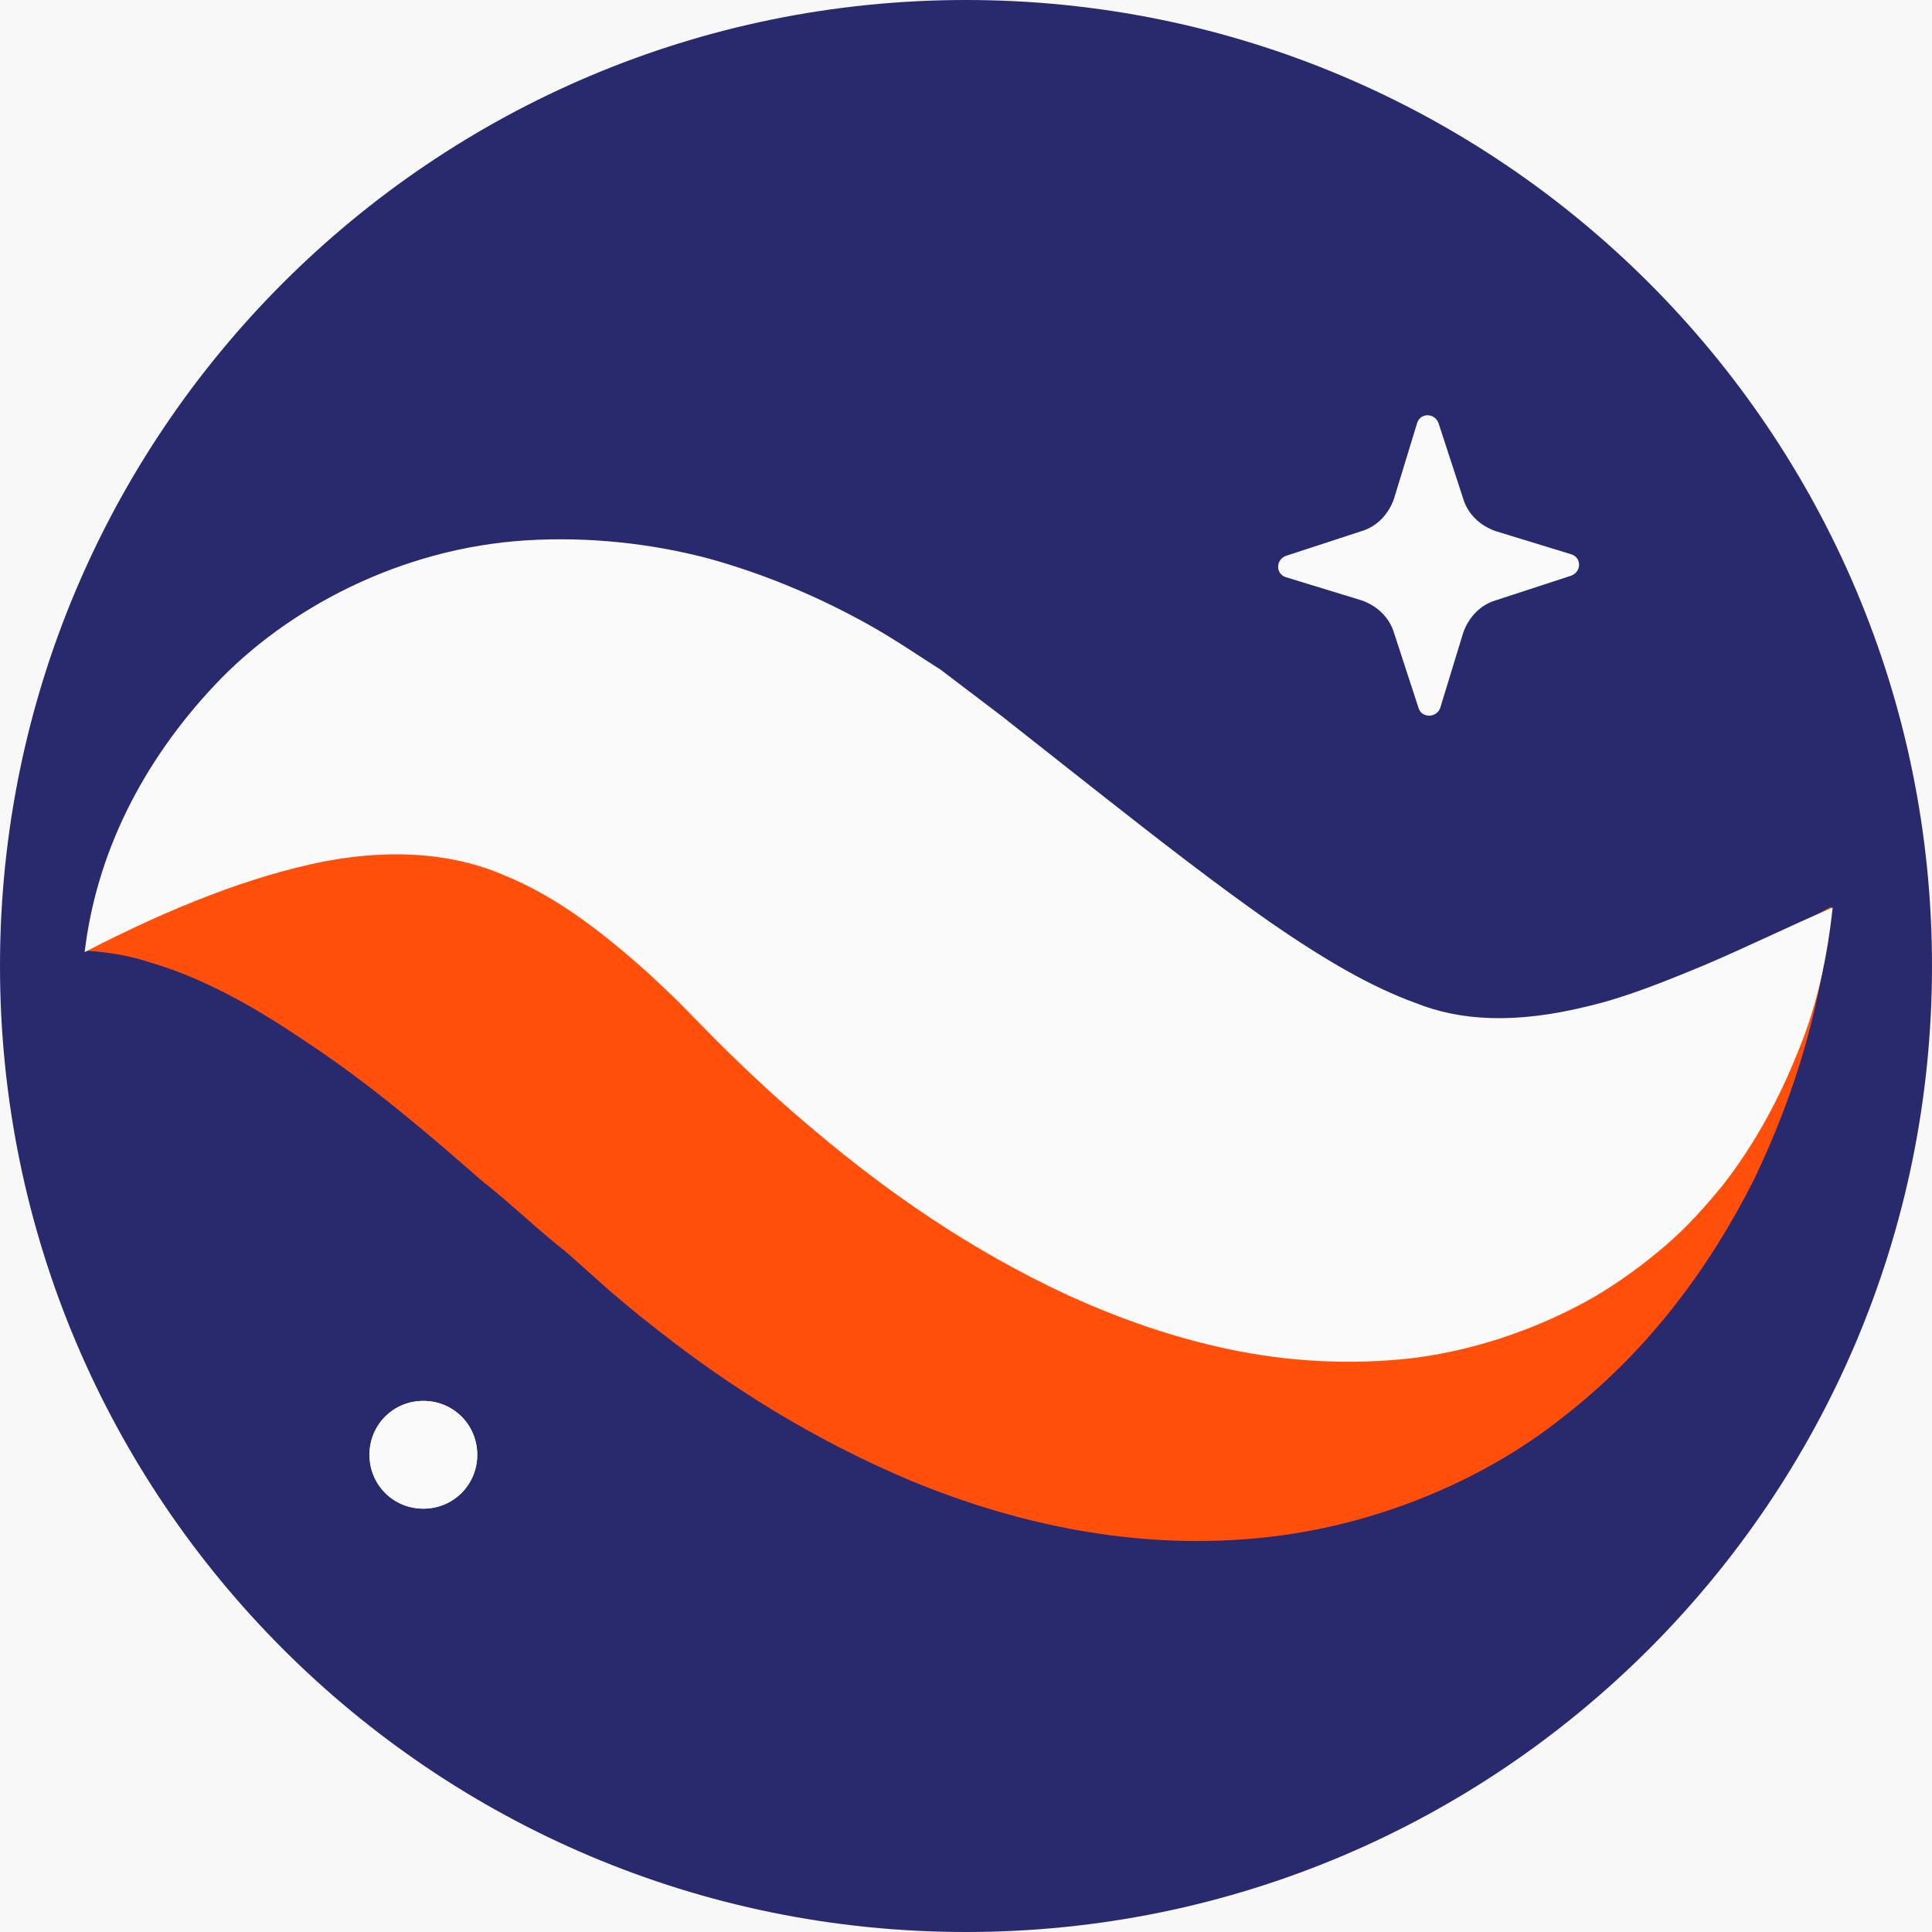
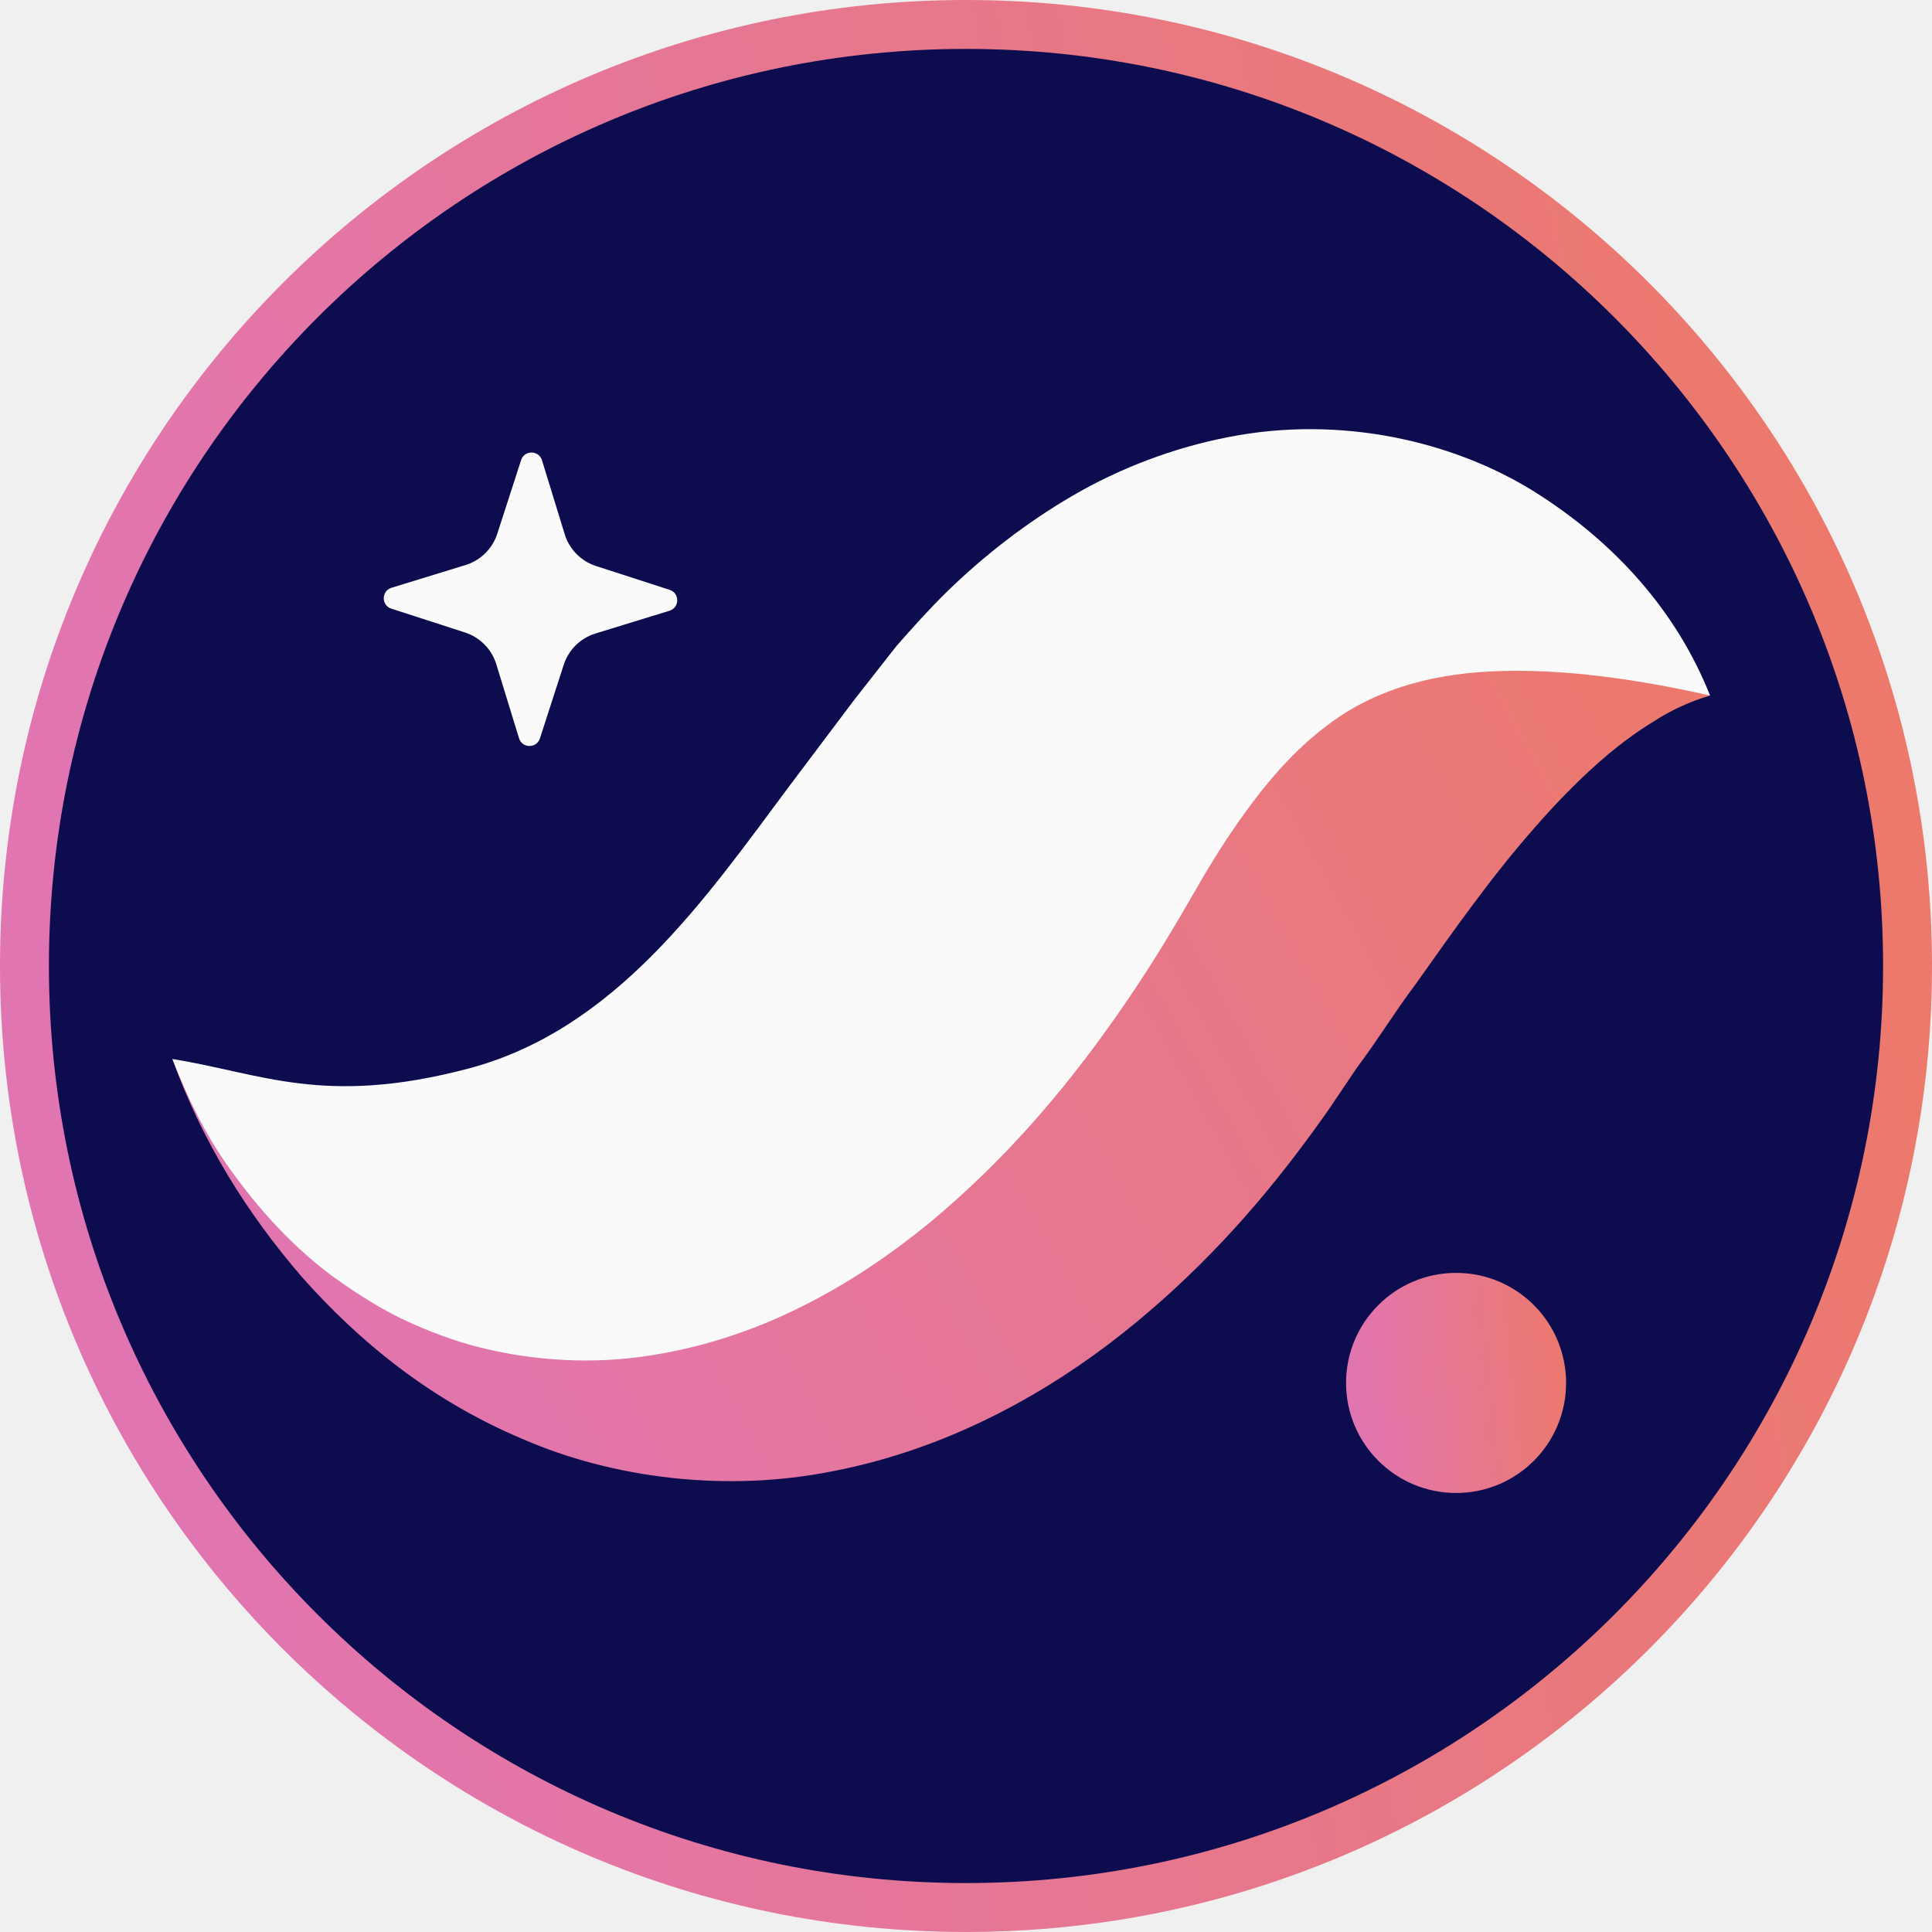
- <svg xmlns="http://www.w3.org/2000/svg" width="50" height="50" viewBox="0 0 50 50" fill="none">
-   <rect width="50" height="50" fill="#F5F5F5" />
-   <rect width="1920" height="880" transform="translate(-970 -181)" fill="#F9F8F9" />
-   <g clip-path="url(#clip0_0_1)">
-     <path fill-rule="evenodd" clip-rule="evenodd" d="M50 25C50 38.805 38.805 50 25 50C11.195 50 0 38.805 0 25C0 11.195 11.195 0 25 0C38.805 0 50 11.195 50 25Z" fill="#29296E" />
-     <path fill-rule="evenodd" clip-rule="evenodd" d="M36.713 18.327L36.076 16.375C35.956 15.976 35.637 15.677 35.239 15.538L33.287 14.94C33.008 14.861 33.008 14.482 33.287 14.383L35.239 13.745C35.637 13.626 35.936 13.307 36.076 12.908L36.673 10.956C36.753 10.677 37.131 10.677 37.231 10.956L37.868 12.908C37.988 13.307 38.307 13.606 38.705 13.745L40.657 14.343C40.936 14.422 40.936 14.801 40.657 14.9L38.705 15.538C38.307 15.657 38.008 15.976 37.868 16.375L37.271 18.327C37.171 18.586 36.793 18.586 36.713 18.327Z" fill="#FAFAFA" />
-     <path fill-rule="evenodd" clip-rule="evenodd" d="M2.191 24.602C2.789 23.426 3.964 22.53 5.199 21.972C6.434 21.414 7.789 21.076 9.123 20.976C11.813 20.737 14.442 21.175 16.833 21.972C18.068 22.351 19.163 22.849 20.299 23.366C20.857 23.625 21.374 23.944 21.912 24.243L23.386 25.1C25.02 26.096 26.594 26.992 28.068 27.689C29.562 28.366 30.896 28.845 32.151 29.084C33.406 29.323 34.701 29.323 36.275 28.964C37.849 28.606 39.602 27.829 41.454 26.853C43.307 25.857 45.219 24.641 47.39 23.466C47.171 25.936 46.474 28.267 45.398 30.518C44.283 32.729 42.729 34.9 40.478 36.653C38.267 38.426 35.219 39.641 32.131 39.841C29.024 40.06 26.096 39.362 23.586 38.327C21.076 37.271 18.884 35.896 16.972 34.383C16.434 33.964 16.155 33.725 15.757 33.386L14.661 32.41C13.924 31.833 13.207 31.136 12.47 30.558C11.016 29.283 9.562 28.048 7.968 26.992C7.171 26.454 6.355 25.936 5.418 25.498C4.96 25.279 4.462 25.08 3.924 24.92C3.386 24.741 2.849 24.641 2.191 24.602Z" fill="#FF4F0A" />
-     <path fill-rule="evenodd" clip-rule="evenodd" d="M2.191 24.641C2.49 22.112 3.665 19.741 5.558 17.729C7.43 15.737 10.378 14.183 13.625 13.984C15.239 13.884 16.872 14.064 18.366 14.462C19.86 14.88 21.255 15.478 22.53 16.195C23.167 16.554 23.745 16.952 24.343 17.331L25.916 18.526L28.366 20.458C29.96 21.713 31.474 22.888 32.868 23.864C34.283 24.841 35.478 25.538 36.633 25.956C37.769 26.414 39.203 26.514 41.115 26.036C42.052 25.817 43.048 25.418 44.103 24.98C45.139 24.542 46.235 24.004 47.43 23.486C47.291 24.761 47.032 26.016 46.534 27.211C46.056 28.406 45.438 29.582 44.582 30.677C44.143 31.215 43.665 31.753 43.108 32.231C42.55 32.709 41.932 33.167 41.255 33.566C39.9 34.343 38.287 34.92 36.633 35.139C34.98 35.339 33.327 35.239 31.813 34.92C30.299 34.602 28.924 34.104 27.649 33.526C25.119 32.351 23.008 30.877 21.135 29.303C20.199 28.526 19.323 27.709 18.486 26.872L17.51 25.877C17.211 25.598 16.912 25.299 16.613 25.04C15.418 23.984 14.303 23.167 13.088 22.669C11.872 22.131 10.319 21.932 8.406 22.291C6.494 22.669 4.422 23.486 2.191 24.641Z" fill="#FAFAFA" />
-     <path fill-rule="evenodd" clip-rule="evenodd" d="M12.351 37.649C12.351 38.426 11.733 39.044 10.956 39.044C10.179 39.044 9.562 38.426 9.562 37.649C9.562 36.873 10.179 36.255 10.956 36.255C11.733 36.255 12.351 36.873 12.351 37.649Z" fill="#FAFAFA" />
-     <path fill-rule="evenodd" clip-rule="evenodd" d="M12.351 37.649C12.351 38.426 11.733 39.044 10.956 39.044C10.179 39.044 9.562 38.426 9.562 37.649C9.562 36.873 10.179 36.255 10.956 36.255C11.733 36.255 12.351 36.873 12.351 37.649Z" fill="#FAFAFA" />
-   </g>
+ <svg xmlns="http://www.w3.org/2000/svg" width="158" height="158" viewBox="0 0 158 158" fill="none">
+   <path d="M2 78.999C2 121.525 36.473 155.998 78.999 155.998C121.525 155.998 156 121.524 156 78.999C156 36.473 121.525 2 78.999 2C36.473 2 2 36.473 2 78.999Z" fill="#0C0C4F" stroke="url(#paint0_linear_1_36)" stroke-width="4" />
+   <path fill-rule="evenodd" clip-rule="evenodd" d="M44.154 60.388L46.104 54.363C46.501 53.137 47.468 52.184 48.698 51.808L54.752 49.946C55.59 49.69 55.597 48.508 54.766 48.238L48.739 46.288C47.515 45.892 46.562 44.925 46.184 43.695L44.324 37.641C44.068 36.805 42.886 36.796 42.616 37.629L40.666 43.654C40.27 44.877 39.303 45.831 38.073 46.209L32.018 48.068C31.18 48.327 31.171 49.507 32.005 49.776L38.032 51.726C39.255 52.123 40.209 53.092 40.587 54.322L42.446 60.374C42.702 61.212 43.885 61.221 44.154 60.388Z" fill="#FAFAFA" />
+   <path fill-rule="evenodd" clip-rule="evenodd" d="M139.848 56.881C137.352 54.09 133.457 52.519 129.67 51.874C125.853 51.255 121.85 51.313 118.082 51.982C110.457 53.272 103.53 56.429 97.488 60.324C94.351 62.236 91.675 64.447 88.903 66.7C87.567 67.839 86.35 69.052 85.082 70.248L81.616 73.696C77.851 77.632 74.14 81.216 70.549 84.188C66.944 87.145 63.573 89.392 60.251 90.96C56.931 92.537 53.379 93.465 48.749 93.613C44.16 93.775 38.731 92.947 32.923 91.579C27.084 90.218 20.952 88.278 14.1 86.609C16.491 93.241 20.091 99.103 24.714 104.461C29.39 109.726 35.23 114.524 42.731 117.68C50.125 120.906 59.416 122.064 68.103 120.317C76.814 118.64 84.457 114.61 90.636 109.948C96.83 105.239 101.842 99.875 106.067 94.298C107.233 92.757 107.85 91.895 108.694 90.691L111.027 87.235C112.648 85.098 114.124 82.664 115.728 80.546C118.874 76.111 121.976 71.681 125.58 67.6C127.394 65.53 129.307 63.55 131.565 61.647C132.691 60.718 133.908 59.809 135.256 58.99C136.624 58.107 138.069 57.416 139.848 56.881Z" fill="url(#paint1_linear_1_36)" />
+   <path fill-rule="evenodd" clip-rule="evenodd" d="M139.848 56.881C137.167 50.115 132.182 44.419 125.491 40.217C118.841 36.06 109.605 33.939 100.452 35.747C95.931 36.622 91.55 38.305 87.706 40.547C83.879 42.78 80.45 45.468 77.481 48.352C75.999 49.799 74.654 51.308 73.318 52.826L69.854 57.242L64.504 64.351C57.684 73.498 50.339 84.217 38.286 87.393C26.454 90.511 21.322 87.749 14.1 86.609C15.421 90.018 17.056 93.328 19.274 96.241C21.45 99.212 24.02 102.003 27.216 104.396C28.831 105.545 30.536 106.679 32.429 107.641C34.315 108.57 36.347 109.388 38.517 110.003C42.833 111.186 47.692 111.601 52.397 110.964C57.104 110.336 61.603 108.845 65.535 106.864C69.497 104.901 72.948 102.511 76.03 99.989C82.155 94.902 86.92 89.281 90.944 83.6C92.969 80.759 94.806 77.865 96.506 74.97L98.506 71.524C99.118 70.516 99.736 69.502 100.364 68.558C102.899 64.765 105.378 61.724 108.389 59.441C111.358 57.099 115.493 55.369 121.018 54.967C126.52 54.561 132.872 55.312 139.848 56.881Z" fill="#FAFAFA" />
+   <path fill-rule="evenodd" clip-rule="evenodd" d="M110.081 113.097C110.081 118.067 114.112 122.097 119.081 122.097C124.051 122.097 128.076 118.067 128.076 113.097C128.076 108.128 124.051 104.097 119.081 104.097C114.112 104.097 110.081 108.128 110.081 113.097Z" fill="url(#paint2_linear_1_36)" />
  <defs>
-     <clipPath id="clip0_0_1">
-       <rect width="50" height="50" fill="white" />
-     </clipPath>
+     <linearGradient id="paint0_linear_1_36" x1="149.5" y1="40.5" x2="6.108" y2="67.107" gradientUnits="userSpaceOnUse">
+       <stop stop-color="#EC796B" />
+       <stop offset="1" stop-color="#E175B1" />
+     </linearGradient>
+     <linearGradient id="paint1_linear_1_36" x1="139.176" y1="54.507" x2="28.5" y2="116.002" gradientUnits="userSpaceOnUse">
+       <stop stop-color="#EC796B" />
+       <stop offset="1" stop-color="#E175B1" />
+     </linearGradient>
+     <linearGradient id="paint2_linear_1_36" x1="128.07" y1="106.784" x2="110.069" y2="108.688" gradientUnits="userSpaceOnUse">
+       <stop stop-color="#EC796B" />
+       <stop offset="1" stop-color="#E175B1" />
+     </linearGradient>
  </defs>
</svg>
